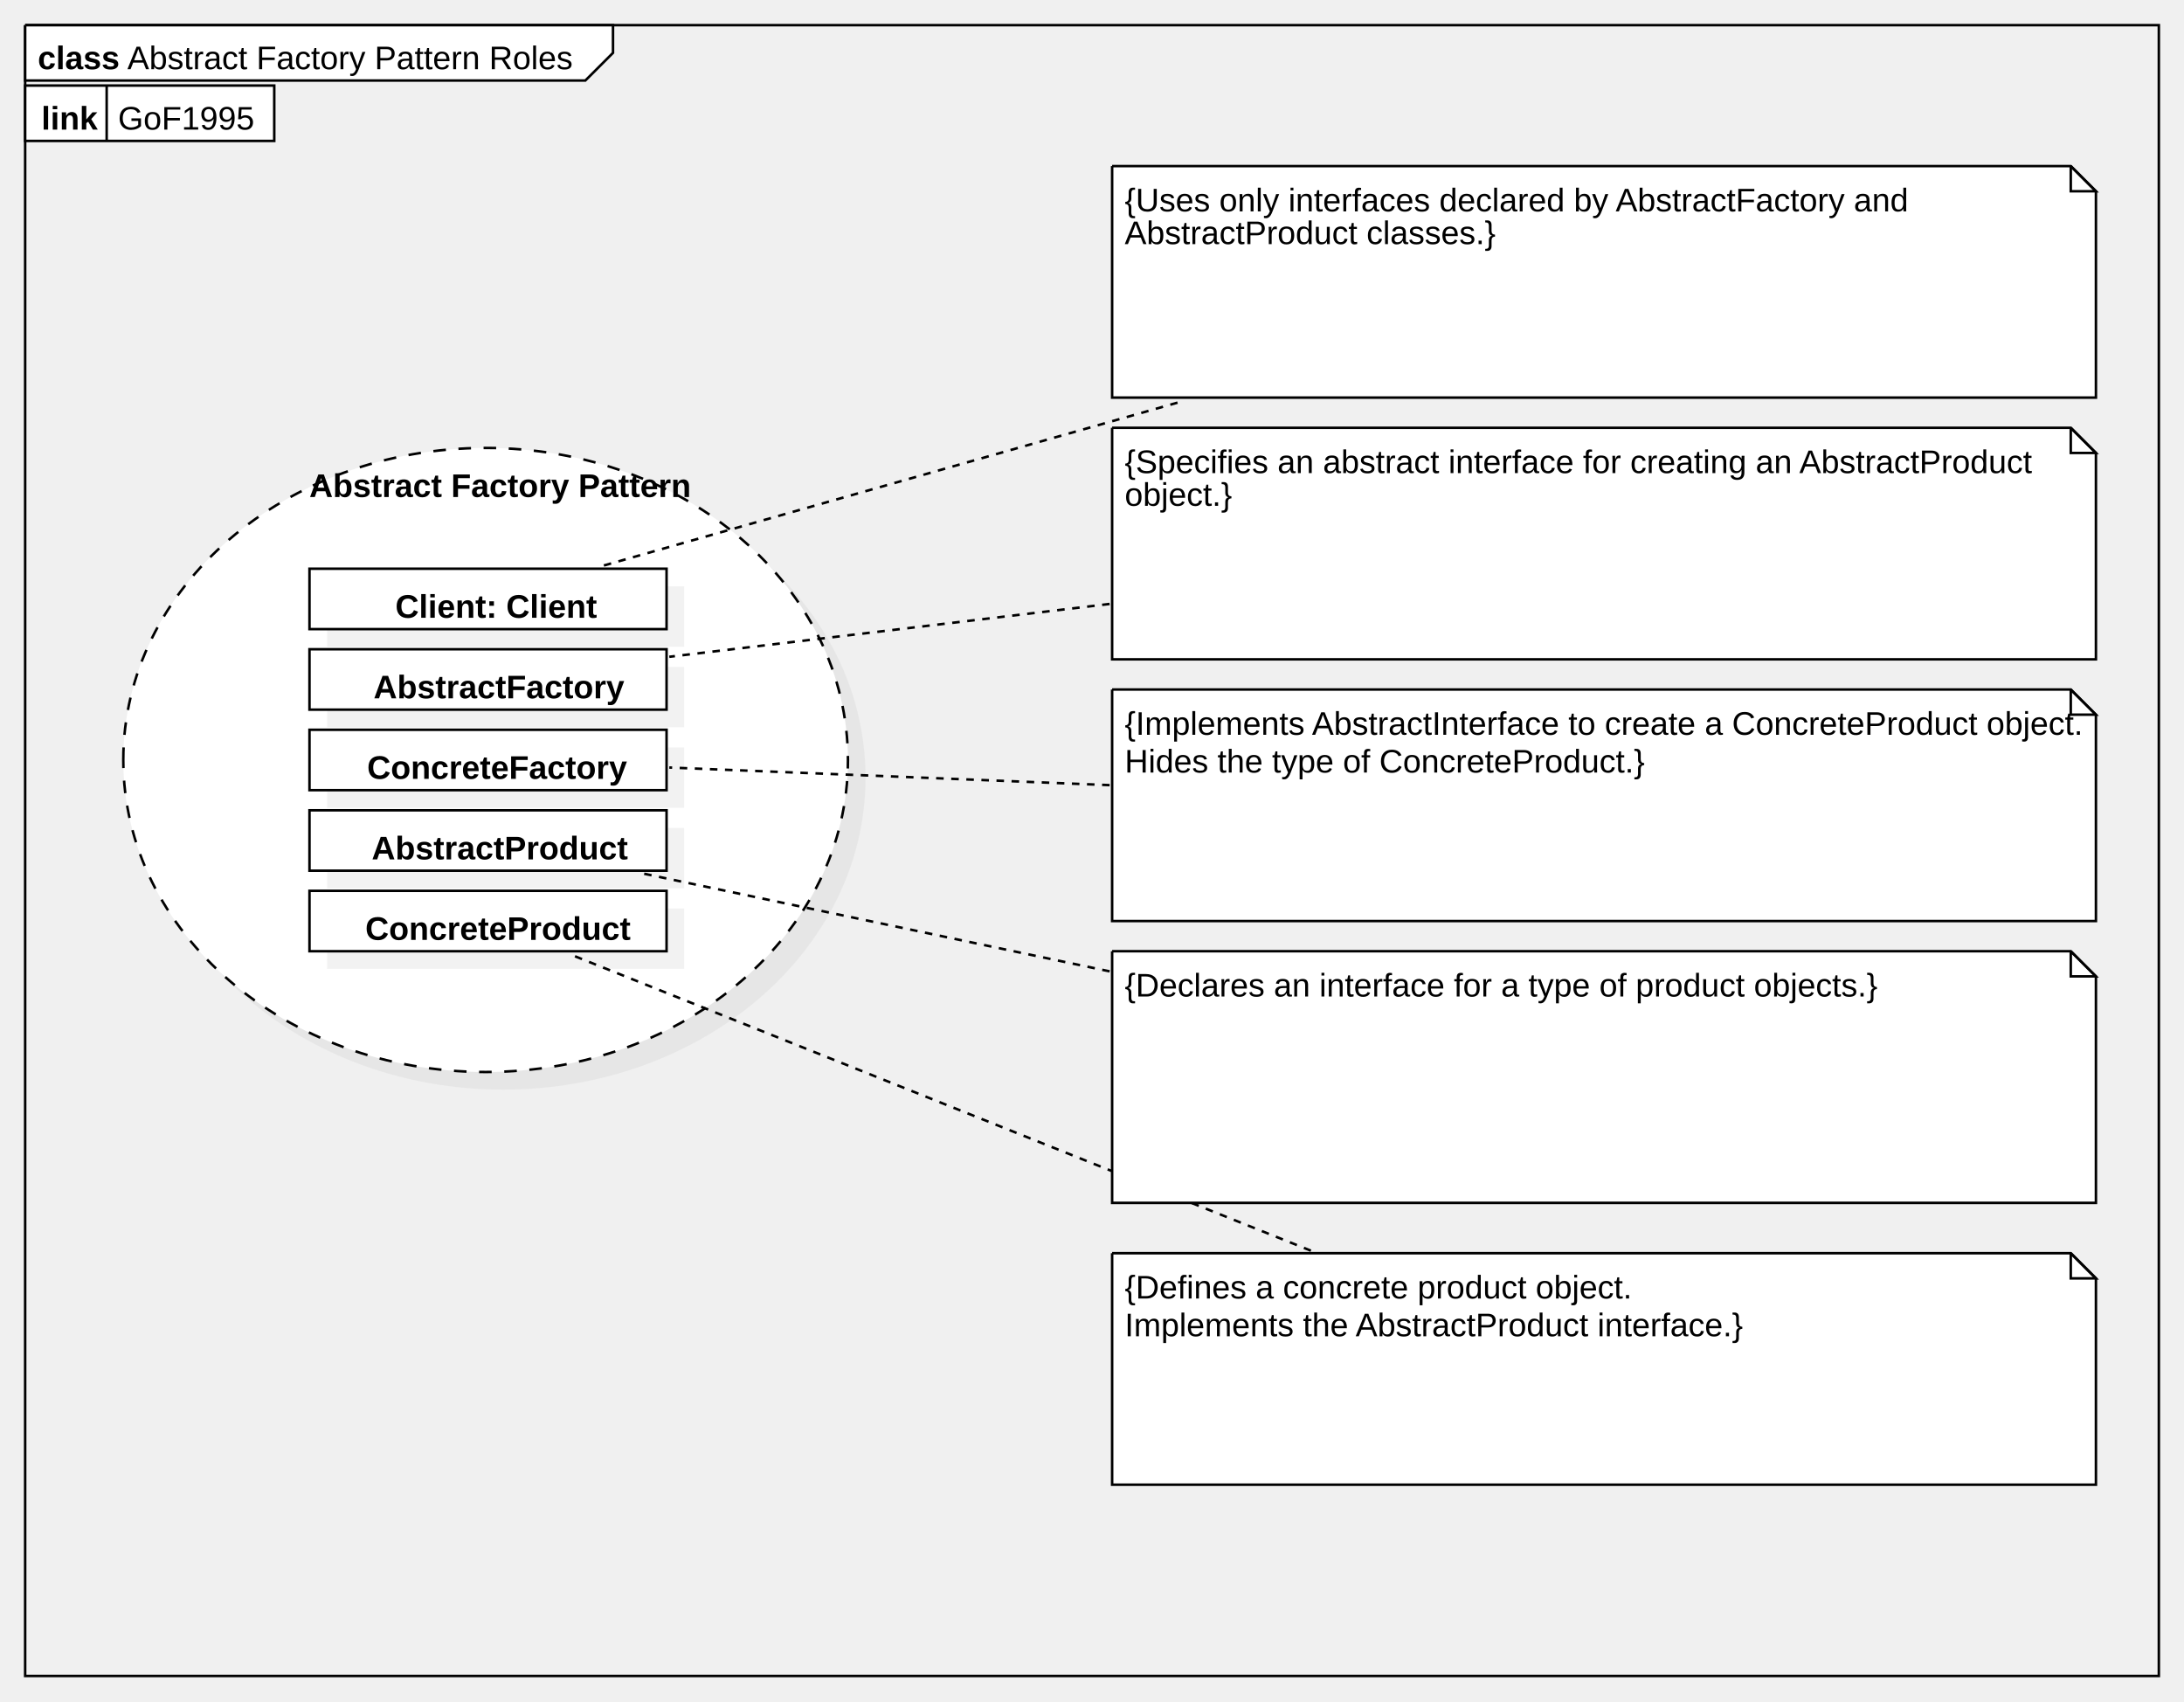
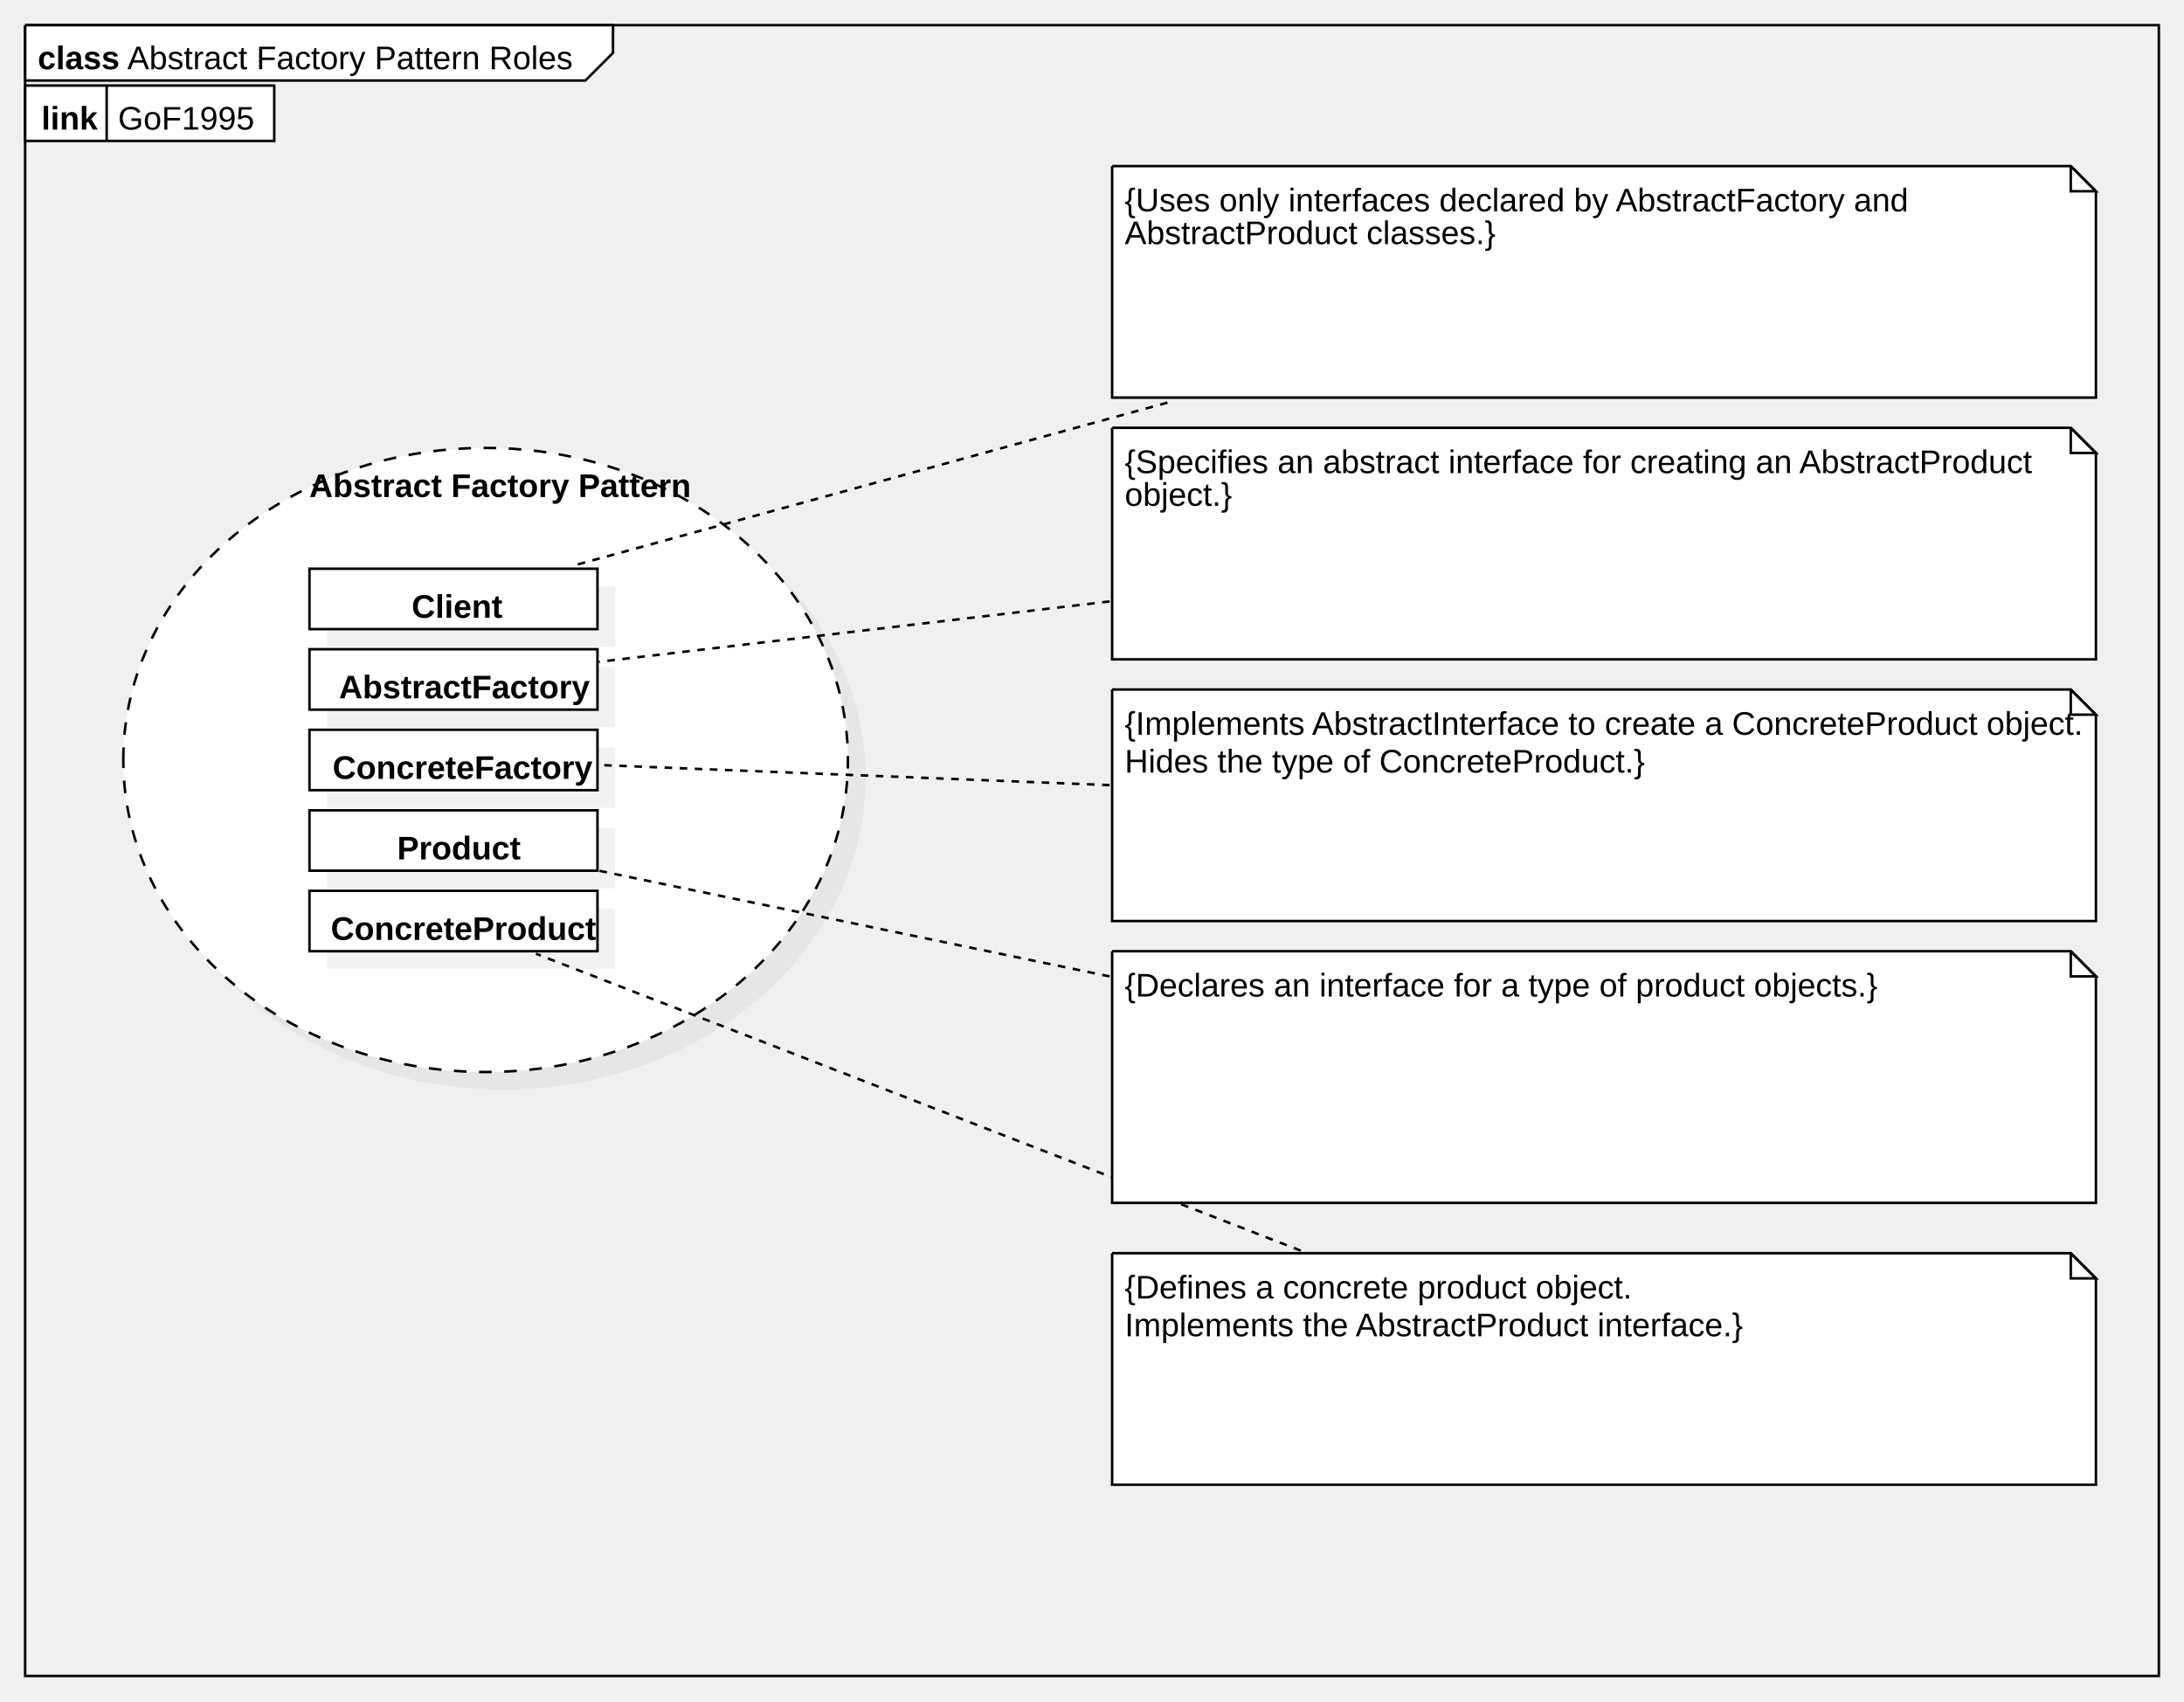
<svg xmlns="http://www.w3.org/2000/svg" version="1.1" width="868" height="676">
  <defs />
  <g>
    <g transform="translate(2,2) scale(1,1)">
      <path fill="none" stroke="#000000" d="M 8 8 L 856 8 L 856 664 L 8 664 L 8 8" stroke-miterlimit="10" />
    </g>
    <g transform="translate(2,2) scale(1,1)">
      <path fill="#ffffff" stroke="none" d="M 8 8 L 8 30 L 230.629 30 L 241.629 19 L 241.629 8 L 8 8" />
    </g>
    <g transform="translate(2,2) scale(1,1)">
      <path fill="none" stroke="#000000" d="M 8 8 L 8 30 L 230.629 30 L 241.629 19 L 241.629 8 L 8 8 L 8 8" stroke-miterlimit="10" />
    </g>
    <g transform="translate(2,2) scale(1,1)">
      <g>
        <path fill="none" stroke="none" />
        <text fill="#000000" stroke="none" font-family="Arial" font-size="13px" font-style="normal" font-weight="normal" text-decoration="none" x="48.618" y="25.5">Abstract Factory Pattern Roles</text>
      </g>
    </g>
    <g transform="translate(2,2) scale(1,1)">
      <g>
        <path fill="none" stroke="none" />
        <text fill="#000000" stroke="none" font-family="Arial" font-size="13px" font-style="normal" font-weight="bold" text-decoration="none" x="13" y="25.5">class</text>
      </g>
    </g>
    <g transform="translate(2,2) scale(1,1)">
      <path fill="#C0C0C0" stroke="none" d="M 54 307 C 54 238.517 118.471 183 198 183 C 277.529 183 342 238.517 342 307 C 342 375.483 277.529 431 198 431 C 118.471 431 54 375.483 54 307 Z" opacity="0.2" />
    </g>
    <g transform="translate(2,2) scale(1,1)">
      <path fill="#ffffff" stroke="none" d="M 47 300 C 47 231.517 111.471 176 191 176 C 270.529 176 335 231.517 335 300 C 335 368.483 270.529 424 191 424 C 111.471 424 47 368.483 47 300 Z" />
    </g>
    <g transform="translate(2,2) scale(1,1)">
      <path fill="none" stroke="#000000" d="M 47 300 C 47 231.517 111.471 176 191 176 C 270.529 176 335 231.517 335 300 C 335 368.483 270.529 424 191 424 C 111.471 424 47 368.483 47 300 Z" stroke-miterlimit="10" stroke-dasharray="5" />
    </g>
    <g transform="translate(2,2) scale(1,1)">
      <g>
        <path fill="none" stroke="none" />
        <text fill="#000000" stroke="none" font-family="Arial" font-size="13px" font-style="normal" font-weight="bold" text-decoration="none" x="120.919" y="195.5">Abstract Factory Pattern</text>
      </g>
    </g>
    <g transform="translate(2,2) scale(1,1)">
      <rect fill="#ffffff" stroke="none" x="8" y="32" width="99" height="22" />
    </g>
    <g transform="translate(2,2) scale(1,1)">
      <path fill="none" stroke="#000000" d="M 8 32 L 107 32 L 107 54 L 8 54 L 8 32 Z Z" stroke-miterlimit="10" />
    </g>
    <g transform="translate(2,2) scale(1,1)">
      <path fill="none" stroke="#000000" d="M 40.395 32 L 40.395 54" stroke-miterlimit="10" />
    </g>
    <g transform="translate(2,2) scale(1,1)">
      <g>
        <path fill="none" stroke="none" />
        <text fill="#000000" stroke="none" font-family="Arial" font-size="13px" font-style="normal" font-weight="normal" text-decoration="none" x="44.895" y="49.5">GoF1995</text>
      </g>
    </g>
    <g transform="translate(2,2) scale(1,1)">
      <g>
        <path fill="none" stroke="none" />
        <text fill="#000000" stroke="none" font-family="Arial" font-size="13px" font-style="normal" font-weight="bold" text-decoration="none" x="14.444" y="49.5">link</text>
      </g>
    </g>
    <g transform="translate(2,2) scale(1,1)">
-       <rect fill="#C0C0C0" stroke="none" x="128" y="263" width="141.914" height="24" opacity="0.2" />
-     </g>
-     <g transform="translate(2,2) scale(1,1)">
-       <rect fill="#ffffff" stroke="none" x="121" y="256" width="141.914" height="24" />
-     </g>
-     <g transform="translate(2,2) scale(1,1)">
-       <path fill="none" stroke="#000000" d="M 121 256 L 262.914 256 L 262.914 280 L 121 280 L 121 256 Z Z" stroke-miterlimit="10" />
-     </g>
-     <g transform="translate(2,2) scale(1,1)">
-       <g>
-         <path fill="none" stroke="none" />
-         <text fill="#000000" stroke="none" font-family="Arial" font-size="13px" font-style="normal" font-weight="bold" text-decoration="none" x="146.444" y="275.5">AbstractFactory</text>
-       </g>
-     </g>
-     <g transform="translate(2,2) scale(1,1)">
-       <rect fill="#C0C0C0" stroke="none" x="128" y="295" width="141.914" height="24" opacity="0.2" />
-     </g>
-     <g transform="translate(2,2) scale(1,1)">
-       <rect fill="#ffffff" stroke="none" x="121" y="288" width="141.914" height="24" />
-     </g>
-     <g transform="translate(2,2) scale(1,1)">
-       <path fill="none" stroke="#000000" d="M 121 288 L 262.914 288 L 262.914 312 L 121 312 L 121 288 Z Z" stroke-miterlimit="10" />
-     </g>
-     <g transform="translate(2,2) scale(1,1)">
-       <g>
-         <path fill="none" stroke="none" />
-         <text fill="#000000" stroke="none" font-family="Arial" font-size="13px" font-style="normal" font-weight="bold" text-decoration="none" x="143.911" y="307.5">ConcreteFactory</text>
-       </g>
-     </g>
-     <g transform="translate(2,2) scale(1,1)">
-       <rect fill="#C0C0C0" stroke="none" x="128" y="327" width="141.914" height="24" opacity="0.2" />
-     </g>
-     <g transform="translate(2,2) scale(1,1)">
-       <rect fill="#ffffff" stroke="none" x="121" y="320" width="141.914" height="24" />
-     </g>
-     <g transform="translate(2,2) scale(1,1)">
-       <path fill="none" stroke="#000000" d="M 121 320 L 262.914 320 L 262.914 344 L 121 344 L 121 320 Z Z" stroke-miterlimit="10" />
-     </g>
-     <g transform="translate(2,2) scale(1,1)">
-       <g>
-         <path fill="none" stroke="none" />
-         <text fill="#000000" stroke="none" font-family="Arial" font-size="13px" font-style="normal" font-weight="bold" text-decoration="none" x="145.714" y="339.5">AbstractProduct</text>
-       </g>
-     </g>
-     <g transform="translate(2,2) scale(1,1)">
-       <rect fill="#C0C0C0" stroke="none" x="128" y="359" width="141.914" height="24" opacity="0.2" />
-     </g>
-     <g transform="translate(2,2) scale(1,1)">
-       <rect fill="#ffffff" stroke="none" x="121" y="352" width="141.914" height="24" />
-     </g>
-     <g transform="translate(2,2) scale(1,1)">
-       <path fill="none" stroke="#000000" d="M 121 352 L 262.914 352 L 262.914 376 L 121 376 L 121 352 Z Z" stroke-miterlimit="10" />
-     </g>
-     <g transform="translate(2,2) scale(1,1)">
-       <g>
-         <path fill="none" stroke="none" />
-         <text fill="#000000" stroke="none" font-family="Arial" font-size="13px" font-style="normal" font-weight="bold" text-decoration="none" x="143.181" y="371.5">ConcreteProduct</text>
-       </g>
-     </g>
-     <g transform="translate(2,2) scale(1,1)">
-       <path fill="none" stroke="#000000" d="M 439 238 L 264 259" stroke-miterlimit="10" stroke-dasharray="3" />
-     </g>
-     <g transform="translate(2,2) scale(1,1)">
-       <path fill="none" stroke="#000000" d="M 439 310 L 264 303" stroke-miterlimit="10" stroke-dasharray="3" />
-     </g>
-     <g transform="translate(2,2) scale(1,1)">
-       <path fill="none" stroke="#000000" d="M 439 384 L 253 345" stroke-miterlimit="10" stroke-dasharray="3" />
-     </g>
-     <g transform="translate(2,2) scale(1,1)">
-       <path fill="none" stroke="#000000" d="M 519 495 L 224 377" stroke-miterlimit="10" stroke-dasharray="3" />
-     </g>
-     <g transform="translate(2,2) scale(1,1)">
-       <rect fill="#C0C0C0" stroke="none" x="128" y="231" width="141.914" height="24" opacity="0.2" />
-     </g>
-     <g transform="translate(2,2) scale(1,1)">
-       <rect fill="#ffffff" stroke="none" x="121" y="224" width="141.914" height="24" />
-     </g>
-     <g transform="translate(2,2) scale(1,1)">
-       <path fill="none" stroke="#000000" d="M 121 224 L 262.914 224 L 262.914 248 L 121 248 L 121 224 Z Z" stroke-miterlimit="10" />
-     </g>
-     <g transform="translate(2,2) scale(1,1)">
-       <g>
-         <path fill="none" stroke="none" />
-         <text fill="#000000" stroke="none" font-family="Arial" font-size="13px" font-style="normal" font-weight="bold" text-decoration="none" x="155.109" y="243.5">Client: Client</text>
+       <rect fill="#C0C0C0" stroke="none" x="128" y="263" width="114.46" height="24" opacity="0.2" />
+     </g>
+     <g transform="translate(2,2) scale(1,1)">
+       <rect fill="#ffffff" stroke="none" x="121" y="256" width="114.46" height="24" />
+     </g>
+     <g transform="translate(2,2) scale(1,1)">
+       <path fill="none" stroke="#000000" d="M 121 256 L 235.46 256 L 235.46 280 L 121 280 L 121 256 Z Z" stroke-miterlimit="10" />
+     </g>
+     <g transform="translate(2,2) scale(1,1)">
+       <g>
+         <path fill="none" stroke="none" />
+         <text fill="#000000" stroke="none" font-family="Arial" font-size="13px" font-style="normal" font-weight="bold" text-decoration="none" x="132.717" y="275.5">AbstractFactory</text>
+       </g>
+     </g>
+     <g transform="translate(2,2) scale(1,1)">
+       <rect fill="#C0C0C0" stroke="none" x="128" y="295" width="114.46" height="24" opacity="0.2" />
+     </g>
+     <g transform="translate(2,2) scale(1,1)">
+       <rect fill="#ffffff" stroke="none" x="121" y="288" width="114.46" height="24" />
+     </g>
+     <g transform="translate(2,2) scale(1,1)">
+       <path fill="none" stroke="#000000" d="M 121 288 L 235.46 288 L 235.46 312 L 121 312 L 121 288 Z Z" stroke-miterlimit="10" />
+     </g>
+     <g transform="translate(2,2) scale(1,1)">
+       <g>
+         <path fill="none" stroke="none" />
+         <text fill="#000000" stroke="none" font-family="Arial" font-size="13px" font-style="normal" font-weight="bold" text-decoration="none" x="130.185" y="307.5">ConcreteFactory</text>
+       </g>
+     </g>
+     <g transform="translate(2,2) scale(1,1)">
+       <rect fill="#C0C0C0" stroke="none" x="128" y="327" width="114.46" height="24" opacity="0.2" />
+     </g>
+     <g transform="translate(2,2) scale(1,1)">
+       <rect fill="#ffffff" stroke="none" x="121" y="320" width="114.46" height="24" />
+     </g>
+     <g transform="translate(2,2) scale(1,1)">
+       <path fill="none" stroke="#000000" d="M 121 320 L 235.46 320 L 235.46 344 L 121 344 L 121 320 Z Z" stroke-miterlimit="10" />
+     </g>
+     <g transform="translate(2,2) scale(1,1)">
+       <g>
+         <path fill="none" stroke="none" />
+         <text fill="#000000" stroke="none" font-family="Arial" font-size="13px" font-style="normal" font-weight="bold" text-decoration="none" x="155.829" y="339.5">Product</text>
+       </g>
+     </g>
+     <g transform="translate(2,2) scale(1,1)">
+       <rect fill="#C0C0C0" stroke="none" x="128" y="359" width="114.46" height="24" opacity="0.2" />
+     </g>
+     <g transform="translate(2,2) scale(1,1)">
+       <rect fill="#ffffff" stroke="none" x="121" y="352" width="114.46" height="24" />
+     </g>
+     <g transform="translate(2,2) scale(1,1)">
+       <path fill="none" stroke="#000000" d="M 121 352 L 235.46 352 L 235.46 376 L 121 376 L 121 352 Z Z" stroke-miterlimit="10" />
+     </g>
+     <g transform="translate(2,2) scale(1,1)">
+       <g>
+         <path fill="none" stroke="none" />
+         <text fill="#000000" stroke="none" font-family="Arial" font-size="13px" font-style="normal" font-weight="bold" text-decoration="none" x="129.455" y="371.5">ConcreteProduct</text>
+       </g>
+     </g>
+     <g transform="translate(2,2) scale(1,1)">
+       <path fill="none" stroke="#000000" d="M 439 237 L 236 261" stroke-miterlimit="10" stroke-dasharray="3" />
+     </g>
+     <g transform="translate(2,2) scale(1,1)">
+       <path fill="none" stroke="#000000" d="M 439 310 L 236 302" stroke-miterlimit="10" stroke-dasharray="3" />
+     </g>
+     <g transform="translate(2,2) scale(1,1)">
+       <path fill="none" stroke="#000000" d="M 439 386 L 236 344" stroke-miterlimit="10" stroke-dasharray="3" />
+     </g>
+     <g transform="translate(2,2) scale(1,1)">
+       <path fill="none" stroke="#000000" d="M 515 495 L 211 377" stroke-miterlimit="10" stroke-dasharray="3" />
+     </g>
+     <g transform="translate(2,2) scale(1,1)">
+       <rect fill="#C0C0C0" stroke="none" x="128" y="231" width="114.46" height="24" opacity="0.2" />
+     </g>
+     <g transform="translate(2,2) scale(1,1)">
+       <rect fill="#ffffff" stroke="none" x="121" y="224" width="114.46" height="24" />
+     </g>
+     <g transform="translate(2,2) scale(1,1)">
+       <path fill="none" stroke="#000000" d="M 121 224 L 235.46 224 L 235.46 248 L 121 248 L 121 224 Z Z" stroke-miterlimit="10" />
+     </g>
+     <g transform="translate(2,2) scale(1,1)">
+       <g>
+         <path fill="none" stroke="none" />
+         <text fill="#000000" stroke="none" font-family="Arial" font-size="13px" font-style="normal" font-weight="bold" text-decoration="none" x="161.612" y="243.5">Client</text>
      </g>
    </g>
    <g transform="translate(2,2) scale(1,1)">
      <path fill="#ffffff" stroke="none" d="M 440 64 L 821 64 L 831 74 L 831 156 L 440 156 L 440 64" />
    </g>
    <g transform="translate(2,2) scale(1,1)">
      <path fill="none" stroke="#000000" d="M 440 64 L 821 64 L 831 74 L 831 156 L 440 156 L 440 64 L 440 64" stroke-miterlimit="10" />
    </g>
    <g transform="translate(2,2) scale(1,1)">
      <path fill="none" stroke="#000000" d="M 821 64 L 821 74 L 831 74 L 821 64" stroke-miterlimit="10" />
    </g>
    <g transform="translate(2,2) scale(1,1)">
      <g>
        <path fill="none" stroke="none" />
        <text fill="#000000" stroke="none" font-family="Arial" font-size="13px" font-style="normal" font-weight="normal" text-decoration="none" x="445" y="82">{Uses only interfaces declared by AbstractFactory and</text>
        <text fill="#000000" stroke="none" font-family="Arial" font-size="13px" font-style="normal" font-weight="normal" text-decoration="none" x="445" y="95">AbstractProduct classes.}</text>
      </g>
    </g>
    <g transform="translate(2,2) scale(1,1)">
-       <path fill="none" stroke="#000000" d="M 466 158 L 237 223" stroke-miterlimit="10" stroke-dasharray="3" />
+       <path fill="none" stroke="#000000" d="M 462 158 L 225 223" stroke-miterlimit="10" stroke-dasharray="3" />
    </g>
    <g transform="translate(2,2) scale(1,1)">
      <path fill="#ffffff" stroke="none" d="M 440 168 L 821 168 L 831 178 L 831 260 L 440 260 L 440 168" />
    </g>
    <g transform="translate(2,2) scale(1,1)">
      <path fill="none" stroke="#000000" d="M 440 168 L 821 168 L 831 178 L 831 260 L 440 260 L 440 168 L 440 168" stroke-miterlimit="10" />
    </g>
    <g transform="translate(2,2) scale(1,1)">
      <path fill="none" stroke="#000000" d="M 821 168 L 821 178 L 831 178 L 821 168" stroke-miterlimit="10" />
    </g>
    <g transform="translate(2,2) scale(1,1)">
      <g>
        <path fill="none" stroke="none" />
        <text fill="#000000" stroke="none" font-family="Arial" font-size="13px" font-style="normal" font-weight="normal" text-decoration="none" x="445" y="186">{Specifies an abstract interface for creating an AbstractProduct</text>
        <text fill="#000000" stroke="none" font-family="Arial" font-size="13px" font-style="normal" font-weight="normal" text-decoration="none" x="445" y="199">object.}</text>
      </g>
    </g>
    <g transform="translate(2,2) scale(1,1)">
      <path fill="#ffffff" stroke="none" d="M 440 496 L 821 496 L 831 506 L 831 588 L 440 588 L 440 496" />
    </g>
    <g transform="translate(2,2) scale(1,1)">
      <path fill="none" stroke="#000000" d="M 440 496 L 821 496 L 831 506 L 831 588 L 440 588 L 440 496 L 440 496" stroke-miterlimit="10" />
    </g>
    <g transform="translate(2,2) scale(1,1)">
      <path fill="none" stroke="#000000" d="M 821 496 L 821 506 L 831 506 L 821 496" stroke-miterlimit="10" />
    </g>
    <g transform="translate(2,2) scale(1,1)">
      <g>
        <path fill="none" stroke="none" />
        <text fill="#000000" stroke="none" font-family="Arial" font-size="13px" font-style="normal" font-weight="normal" text-decoration="none" x="445" y="514">{Defines a concrete product object.</text>
      </g>
    </g>
    <g transform="translate(2,2) scale(1,1)">
      <g>
        <path fill="none" stroke="none" />
        <text fill="#000000" stroke="none" font-family="Arial" font-size="13px" font-style="normal" font-weight="normal" text-decoration="none" x="445" y="529">Implements the AbstractProduct interface.}</text>
      </g>
    </g>
    <g transform="translate(2,2) scale(1,1)">
      <path fill="#ffffff" stroke="none" d="M 440 376 L 821 376 L 831 386 L 831 476 L 440 476 L 440 376" />
    </g>
    <g transform="translate(2,2) scale(1,1)">
      <path fill="none" stroke="#000000" d="M 440 376 L 821 376 L 831 386 L 831 476 L 440 476 L 440 376 L 440 376" stroke-miterlimit="10" />
    </g>
    <g transform="translate(2,2) scale(1,1)">
      <path fill="none" stroke="#000000" d="M 821 376 L 821 386 L 831 386 L 821 376" stroke-miterlimit="10" />
    </g>
    <g transform="translate(2,2) scale(1,1)">
      <g>
        <path fill="none" stroke="none" />
        <text fill="#000000" stroke="none" font-family="Arial" font-size="13px" font-style="normal" font-weight="normal" text-decoration="none" x="445" y="394">{Declares an interface for a type of product objects.}</text>
      </g>
    </g>
    <g transform="translate(2,2) scale(1,1)">
      <path fill="#ffffff" stroke="none" d="M 440 272 L 821 272 L 831 282 L 831 364 L 440 364 L 440 272" />
    </g>
    <g transform="translate(2,2) scale(1,1)">
      <path fill="none" stroke="#000000" d="M 440 272 L 821 272 L 831 282 L 831 364 L 440 364 L 440 272 L 440 272" stroke-miterlimit="10" />
    </g>
    <g transform="translate(2,2) scale(1,1)">
      <path fill="none" stroke="#000000" d="M 821 272 L 821 282 L 831 282 L 821 272" stroke-miterlimit="10" />
    </g>
    <g transform="translate(2,2) scale(1,1)">
      <g>
        <path fill="none" stroke="none" />
        <text fill="#000000" stroke="none" font-family="Arial" font-size="13px" font-style="normal" font-weight="normal" text-decoration="none" x="445" y="290">{Implements AbstractInterface to create a ConcreteProduct object.</text>
      </g>
    </g>
    <g transform="translate(2,2) scale(1,1)">
      <g>
        <path fill="none" stroke="none" />
        <text fill="#000000" stroke="none" font-family="Arial" font-size="13px" font-style="normal" font-weight="normal" text-decoration="none" x="445" y="305">Hides the type of ConcreteProduct.}</text>
      </g>
    </g>
  </g>
</svg>
